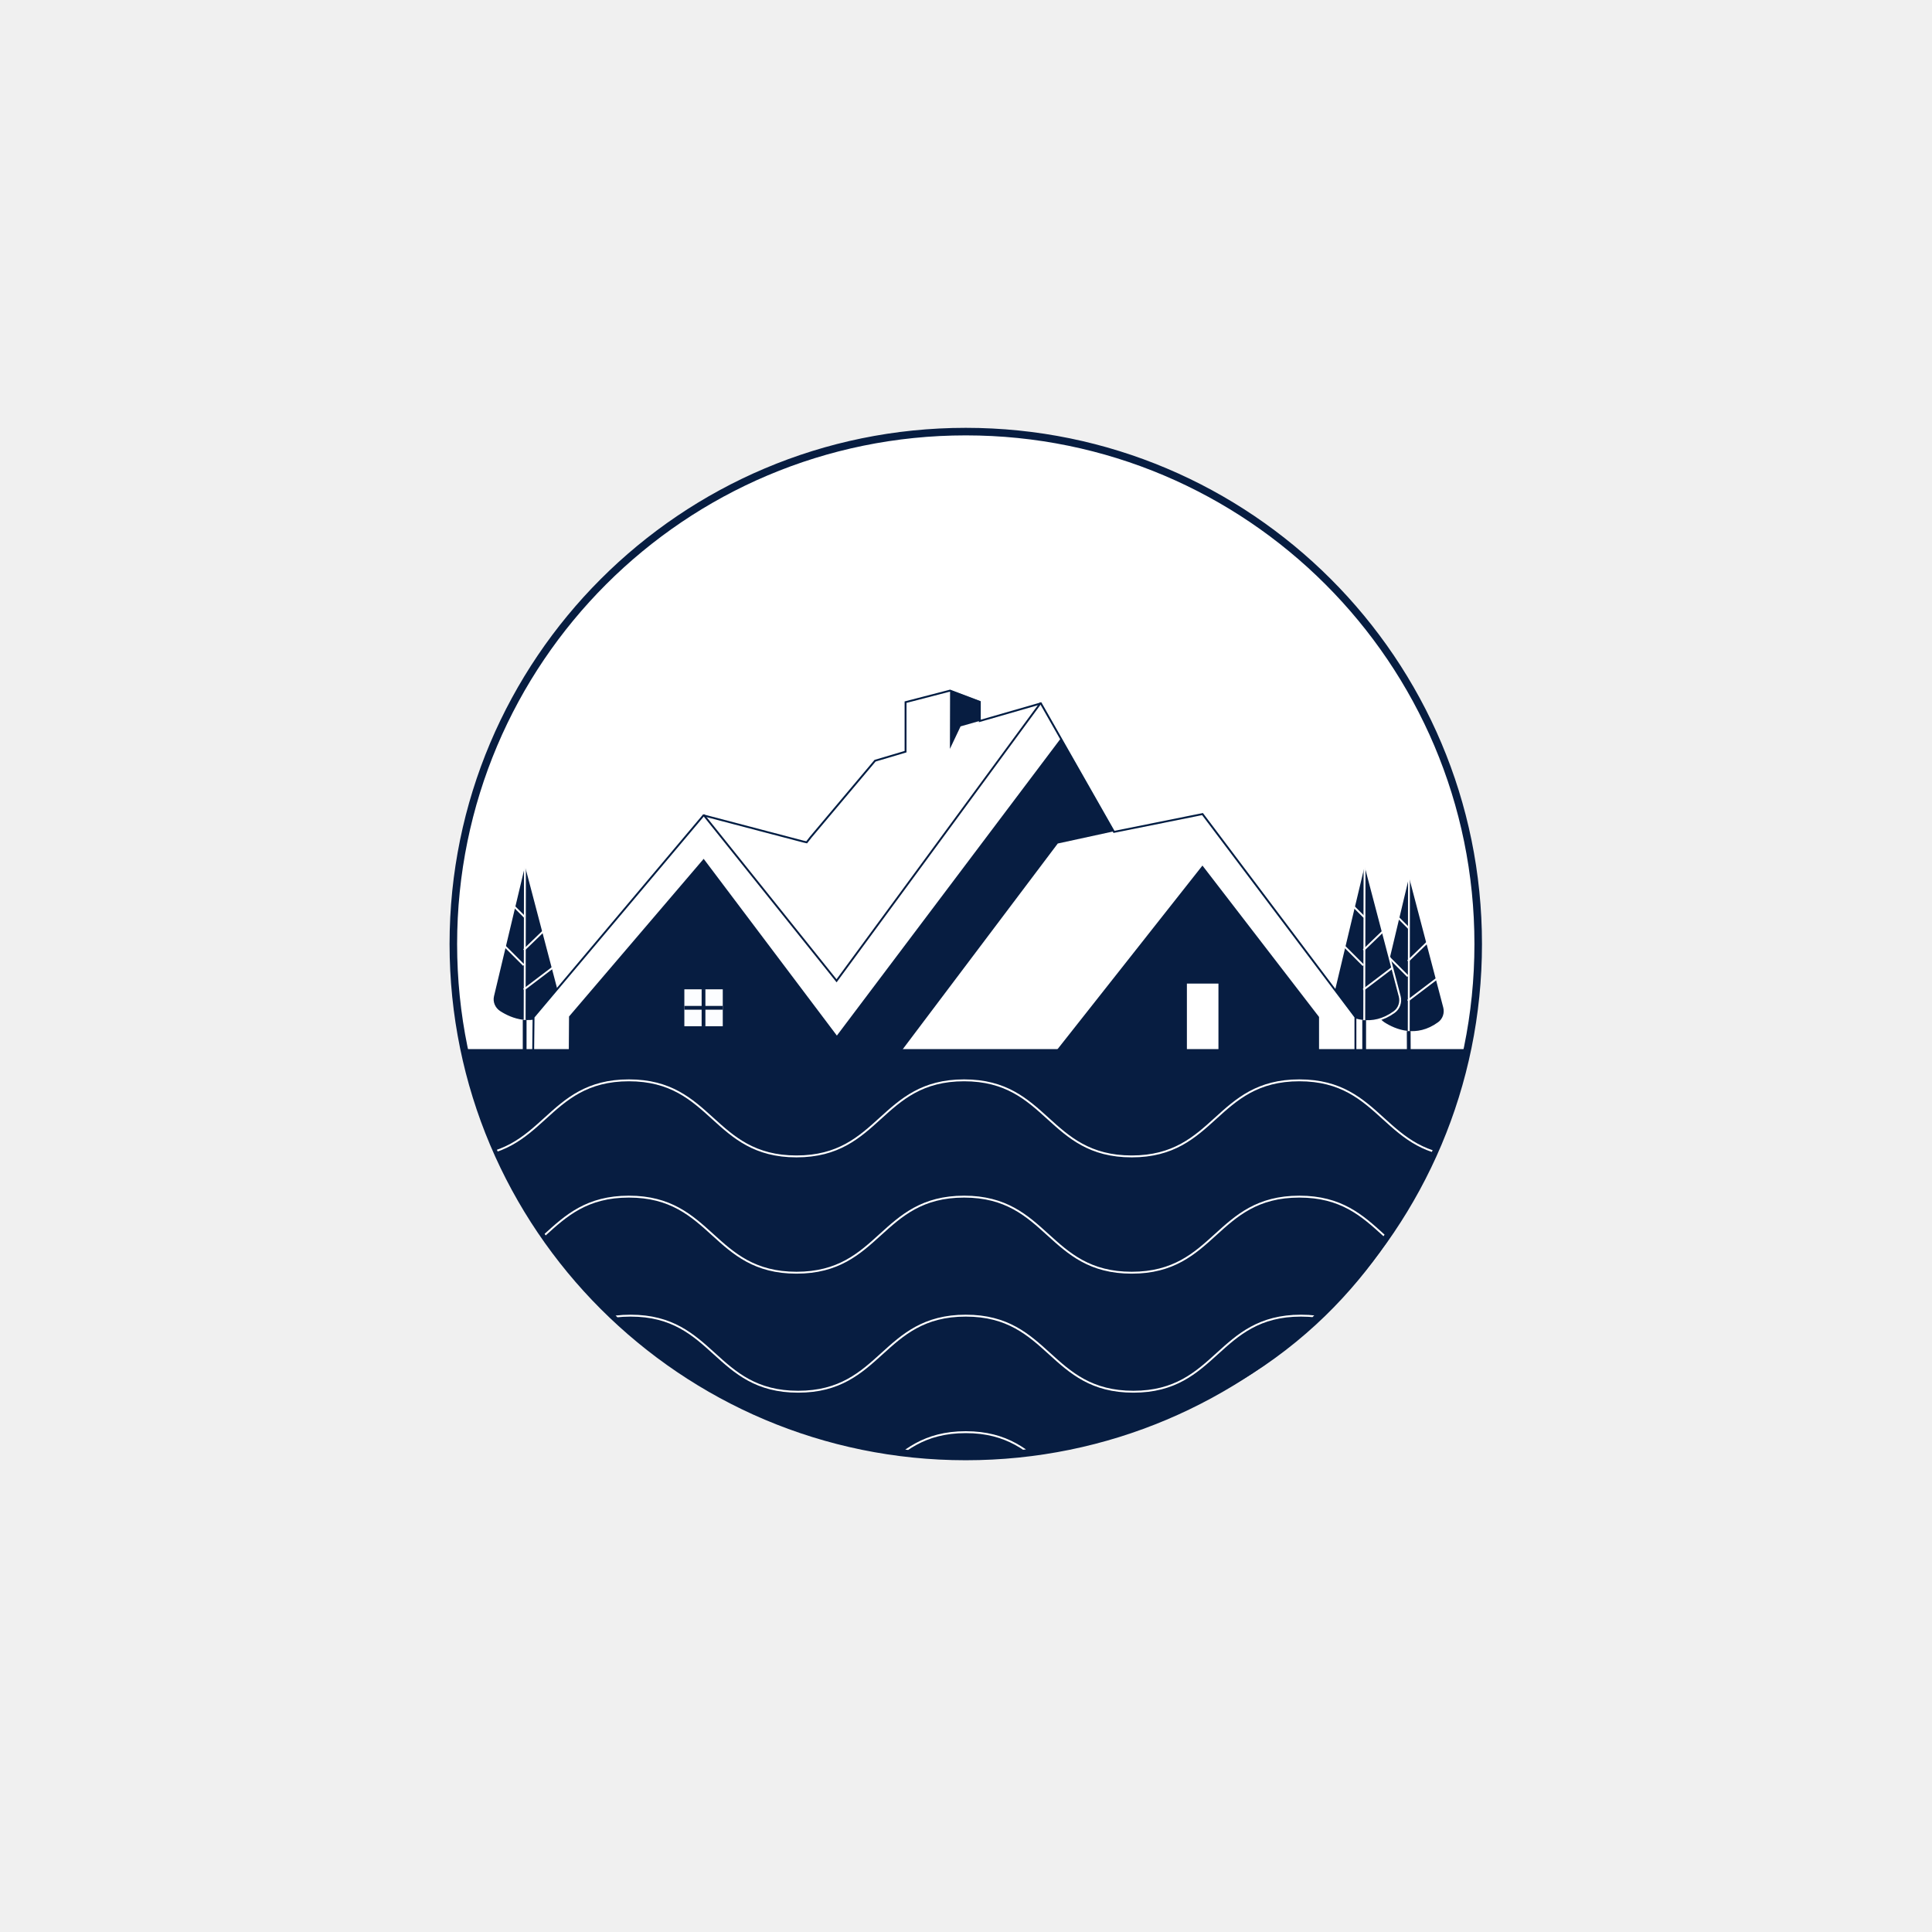
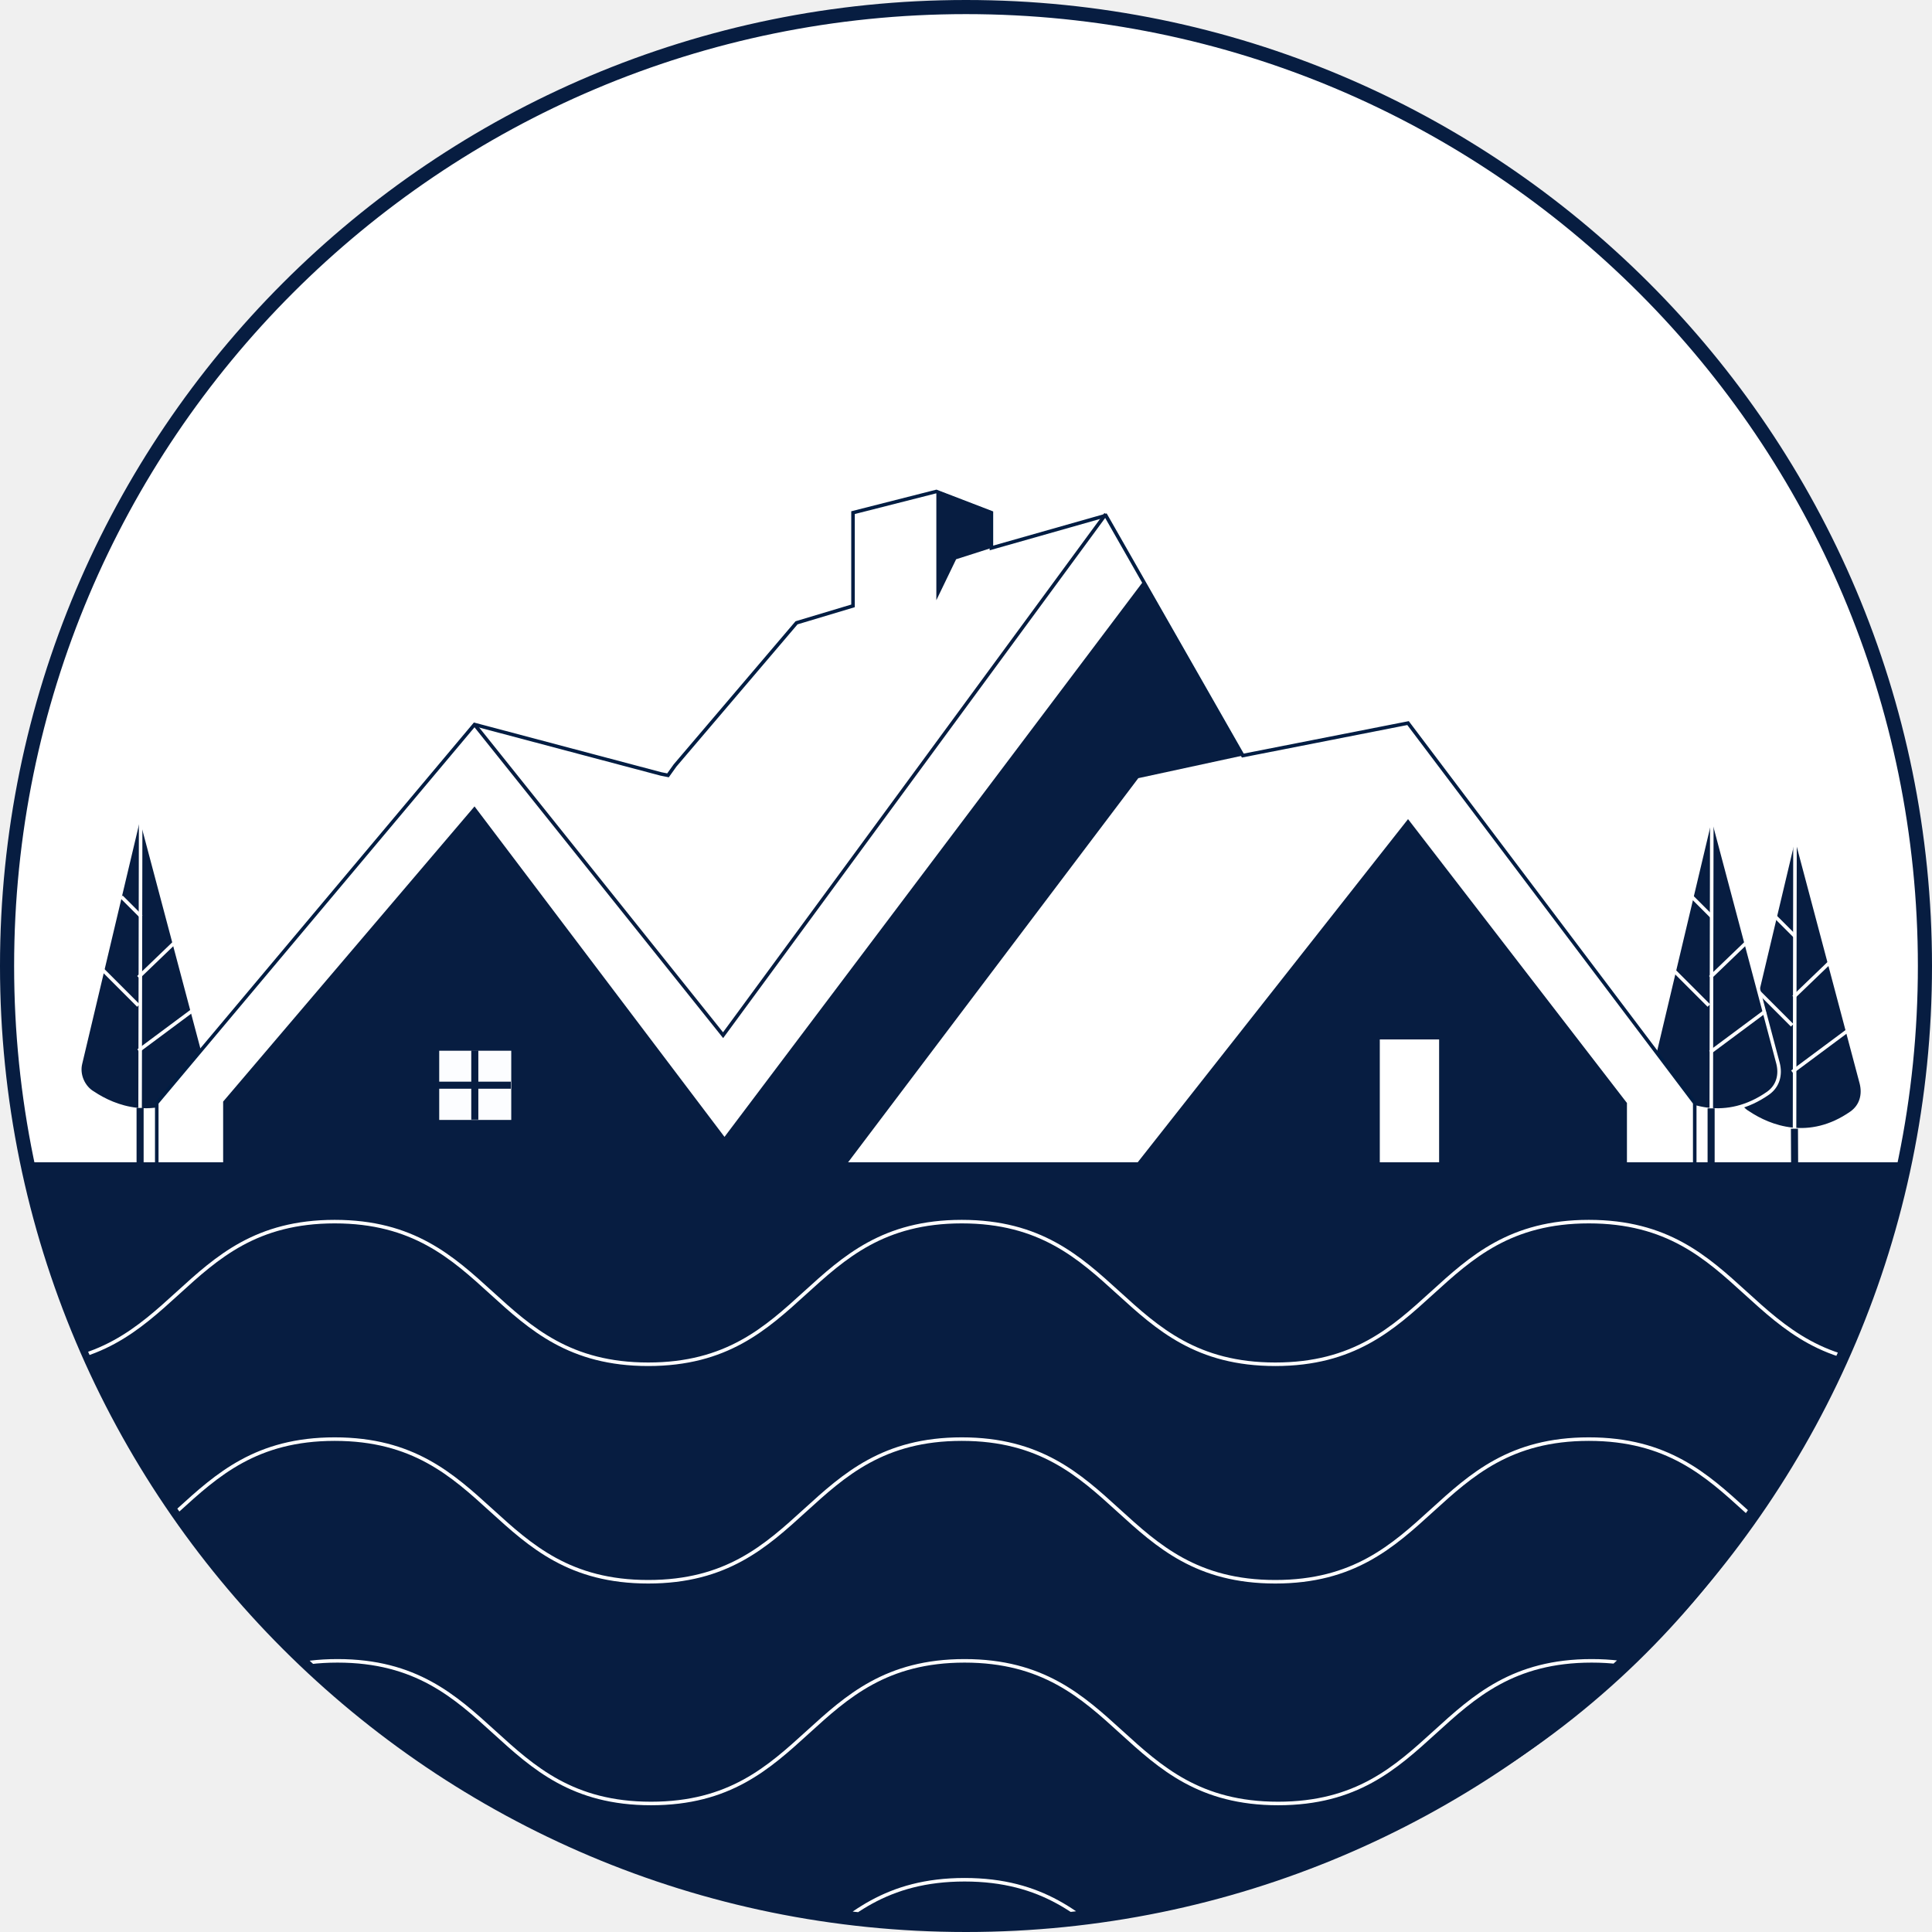
- <svg xmlns="http://www.w3.org/2000/svg" xmlns:xlink="http://www.w3.org/1999/xlink" version="1.1" id="Layer_1" x="0px" y="0px" viewBox="0 0 256 256" style="enable-background:new 0 0 256 256;" xml:space="preserve">
-   <style type="text/css">
- 	.st0{fill:#FFFFFF;stroke:#071D41;stroke-miterlimit:10;}
- 	.st1{fill:#071D41;stroke:#FFFFFF;stroke-width:0.25;stroke-miterlimit:10;}
- 	.st2{fill:none;stroke:#FFFFFF;stroke-width:0.25;stroke-miterlimit:10;}
- 	.st3{fill:#FFFFFF;stroke:#071D41;stroke-width:0.5;stroke-miterlimit:10;}
- 	.st4{fill:#FFFFFF;stroke:#001D43;stroke-width:0.25;stroke-miterlimit:10;}
- 	.st5{fill:#071D41;}
- 	.st6{fill:#FFFFFF;}
- 	.st7{fill:#FCFDFF;}
- 	.st8{fill:none;stroke:#071D41;stroke-width:0.5;stroke-miterlimit:10;}
- 	.st9{fill:none;stroke:#071D41;stroke-width:0.25;stroke-miterlimit:10;}
- 	.st10{clip-path:url(#SVGID_2_);}
- </style>
-   <g>
-     <circle class="st0" cx="127.97" cy="125.09" r="67.9" />
-     <g>
-       <g>
-         <g>
-           <path class="st1" d="M65.34,131.96c-0.2,0.82,0.16,1.66,0.87,2.12c1.52,0.98,4.34,2.14,7.28,0c0.65-0.47,0.93-1.3,0.73-2.08      l-4.66-17.74L65.34,131.96z" />
-           <line class="st2" x1="69.56" y1="114.27" x2="69.51" y2="140.41" />
-           <path class="st2" d="M66.87,125.36l2.53,2.53L66.87,125.36z" />
-           <path class="st2" d="M69.42,125.88l2.57-2.48L69.42,125.88z" />
-           <path class="st2" d="M69.4,131.13l3.86-2.93L69.4,131.13z" />
-           <path class="st2" d="M68.16,120.15l1.36,1.36L68.16,120.15z" />
+ <svg xmlns="http://www.w3.org/2000/svg" xmlns:xlink="http://www.w3.org/1999/xlink" version="1.1" id="Layer_1" x="0px" y="0px" viewBox="0 0 256 256" style="enable-background:new 0 0 256 256">
+   <defs id="defs290" />
+   <style id="style179">
+         .st1{fill:#071d41;stroke-miterlimit:10}.st1,.st2{stroke:#fff;stroke-width:.25}.st2,.st3{stroke-miterlimit:10}.st2{fill:none}.st3{fill:#fff;stroke:#071d41;stroke-width:.5}.st5{fill:#071d41}.st8{fill:none;stroke:#071d41;stroke-width:.5;stroke-miterlimit:10}.st10{clip-path:url(#SVGID_2_)}
+     </style>
+   <g id="g285" transform="matrix(1.871345,0,0,1.871345,-111.5322,-106.1053)">
+     <circle cx="128" cy="125.1" r="67.9" style="fill:#ffffff;stroke:#071d41;stroke-miterlimit:10" id="circle181" />
+     <g id="g257">
+       <g id="g199">
+         <g id="g195">
+           <path class="st1" d="m 65.3,132 c -0.2,0.8 0.2,1.7 0.9,2.1 1.5,1 4.3,2.1 7.3,0 0.7,-0.5 0.9,-1.3 0.7,-2.1 l -4.7,-17.7 z" id="path183" style="fill:#071d41;stroke:#ffffff;stroke-width:0.25;stroke-miterlimit:10" />
+           <line class="st2" x1="69.56" y1="114.27" x2="69.51" y2="140.41" id="line185" style="fill:none;stroke:#ffffff;stroke-width:0.25;stroke-miterlimit:10" />
+           <path class="st2" d="m 66.9,125.4 2.5,2.5 z" id="path187" style="fill:none;stroke:#ffffff;stroke-width:0.25;stroke-miterlimit:10" />
+           <path class="st2" d="M 69.4,125.9 72,123.4 Z" id="path189" style="fill:none;stroke:#ffffff;stroke-width:0.25;stroke-miterlimit:10" />
+           <path class="st2" d="m 69.4,131.1 3.9,-2.9 z" id="path191" style="fill:none;stroke:#ffffff;stroke-width:0.25;stroke-miterlimit:10" />
+           <path class="st2" d="m 68.2,120.2 1.4,1.4 z" id="path193" style="fill:none;stroke:#ffffff;stroke-width:0.25;stroke-miterlimit:10" />
        </g>
-         <line class="st3" x1="69.52" y1="135.15" x2="69.52" y2="139.21" />
+         <line class="st3" x1="69.52" y1="135.15" x2="69.52" y2="139.21" id="line197" style="fill:#ffffff;stroke:#071d41;stroke-width:0.5;stroke-miterlimit:10" />
      </g>
-       <g>
-         <g>
-           <path class="st1" d="M182.48,133.43c-0.2,0.82,0.16,1.66,0.87,2.12c1.52,0.98,4.34,2.14,7.28,0c0.65-0.47,0.93-1.3,0.73-2.08      l-4.66-17.74L182.48,133.43z" />
-           <line class="st2" x1="186.7" y1="115.74" x2="186.66" y2="140.98" />
-           <path class="st2" d="M184.02,126.83l2.53,2.53L184.02,126.83z" />
-           <path class="st2" d="M186.56,127.35l2.57-2.48L186.56,127.35z" />
-           <path class="st2" d="M186.54,132.6l3.86-2.93L186.54,132.6z" />
-           <path class="st2" d="M185.3,121.62l1.36,1.36L185.3,121.62z" />
+       <g id="g217">
+         <g id="g213">
+           <path class="st1" d="m 182.5,133.4 c -0.2,0.8 0.2,1.7 0.9,2.1 1.5,1 4.3,2.1 7.3,0 0.7,-0.5 0.9,-1.3 0.7,-2.1 l -4.7,-17.7 z" id="path201" style="fill:#071d41;stroke:#ffffff;stroke-width:0.25;stroke-miterlimit:10" />
+           <line class="st2" x1="186.7" y1="115.74" x2="186.66" y2="140.98" id="line203" style="fill:none;stroke:#ffffff;stroke-width:0.25;stroke-miterlimit:10" />
+           <path class="st2" d="m 184,126.8 2.5,2.5 z" id="path205" style="fill:none;stroke:#ffffff;stroke-width:0.25;stroke-miterlimit:10" />
+           <path class="st2" d="m 186.6,127.3 2.6,-2.5 z" id="path207" style="fill:none;stroke:#ffffff;stroke-width:0.25;stroke-miterlimit:10" />
+           <path class="st2" d="m 186.5,132.6 3.9,-2.9 z" id="path209" style="fill:none;stroke:#ffffff;stroke-width:0.25;stroke-miterlimit:10" />
+           <path class="st2" d="m 185.3,121.6 1.4,1.4 z" id="path211" style="fill:none;stroke:#ffffff;stroke-width:0.25;stroke-miterlimit:10" />
        </g>
-         <line class="st3" x1="186.66" y1="136.62" x2="186.68" y2="140.74" />
+         <line class="st3" x1="186.66" y1="136.62" x2="186.68" y2="140.74" id="line215" style="fill:#ffffff;stroke:#071d41;stroke-width:0.5;stroke-miterlimit:10" />
      </g>
-       <g>
-         <g>
-           <path class="st1" d="M176.59,131.98c-0.2,0.82,0.16,1.66,0.87,2.12c1.52,0.98,4.34,2.14,7.28,0c0.65-0.47,0.93-1.3,0.73-2.08      l-4.66-17.74L176.59,131.98z" />
-           <line class="st2" x1="180.81" y1="114.29" x2="180.76" y2="140.43" />
-           <path class="st2" d="M178.12,125.38l2.53,2.53L178.12,125.38z" />
-           <path class="st2" d="M180.67,125.9l2.57-2.48L180.67,125.9z" />
-           <path class="st2" d="M180.65,131.15l3.86-2.93L180.65,131.15z" />
-           <path class="st2" d="M179.41,120.17l1.36,1.36L179.41,120.17z" />
+       <g id="g235">
+         <g id="g231">
+           <path class="st1" d="m 176.6,132 c -0.2,0.8 0.2,1.7 0.9,2.1 1.5,1 4.3,2.1 7.3,0 0.7,-0.5 0.9,-1.3 0.7,-2.1 l -4.7,-17.7 z" id="path219" style="fill:#071d41;stroke:#ffffff;stroke-width:0.25;stroke-miterlimit:10" />
+           <line class="st2" x1="180.81" y1="114.29" x2="180.76" y2="140.43" id="line221" style="fill:none;stroke:#ffffff;stroke-width:0.25;stroke-miterlimit:10" />
+           <path class="st2" d="m 178.1,125.4 2.5,2.5 z" id="path223" style="fill:none;stroke:#ffffff;stroke-width:0.25;stroke-miterlimit:10" />
+           <path class="st2" d="m 180.7,125.9 2.6,-2.5 z" id="path225" style="fill:none;stroke:#ffffff;stroke-width:0.25;stroke-miterlimit:10" />
+           <path class="st2" d="m 180.7,131.2 3.9,-2.9 z" id="path227" style="fill:none;stroke:#ffffff;stroke-width:0.25;stroke-miterlimit:10" />
+           <path class="st2" d="m 179.4,120.2 1.4,1.4 z" id="path229" style="fill:none;stroke:#ffffff;stroke-width:0.25;stroke-miterlimit:10" />
        </g>
-         <line class="st3" x1="180.76" y1="135.18" x2="180.76" y2="139.22" />
+         <line class="st3" x1="180.76" y1="135.18" x2="180.76" y2="139.22" id="line233" style="fill:#ffffff;stroke:#071d41;stroke-width:0.5;stroke-miterlimit:10" />
      </g>
-       <polyline class="st4" points="70.65,139.21 70.7,134.77 93.22,108.04 106.44,111.51 106.89,111.61 107.43,110.92 115.95,100.8     119.99,99.6 119.99,93.04 125.89,91.51 129.83,93 129.83,95.53 137.92,93.2 147.61,110.23 159.34,107.87 179.6,134.77     179.6,139.21   " />
-       <polygon class="st5" points="125.87,99.23 127.28,96.25 129.83,95.52 129.83,92.92 125.89,91.43   " />
-       <polygon class="st5" points="174.78,139.22 174.78,134.75 159.33,114.69 139.98,139.21 143.42,139.21   " />
-       <polyline class="st5" points="75.37,139.21 75.4,134.69 93.24,113.8 110.89,137.22 140.59,97.8 147.61,110.15 140.16,111.77     119.48,139.21   " />
-       <rect x="157.27" y="130.33" class="st6" width="4.18" height="8.8" />
-       <g>
-         <rect x="90.68" y="131.09" class="st7" width="5.09" height="4.89" />
-         <line class="st8" x1="93.22" y1="131.08" x2="93.22" y2="135.98" />
-         <line class="st8" x1="95.77" y1="133.54" x2="90.68" y2="133.54" />
+       <polyline points="70.7,139.2 70.7,134.8 93.2,108 106.4,111.5 106.9,111.6 107.4,110.9 116,100.8 120,99.6 120,93 125.9,91.5 129.8,93 129.8,95.5 137.9,93.2 147.6,110.2 159.3,107.9 179.6,134.8 179.6,139.2" style="fill:#ffffff;stroke:#001d43;stroke-width:0.25;stroke-miterlimit:10" id="polyline237" />
+       <polygon class="st5" points="125.9,91.4 125.9,99.2 127.3,96.3 129.8,95.5 129.8,92.9 " id="polygon239" style="fill:#071d41" />
+       <polygon class="st5" points="143.4,139.2 174.8,139.2 174.8,134.8 159.3,114.7 140,139.2 " id="polygon241" style="fill:#071d41" />
+       <polyline class="st5" points="75.4,139.2 75.4,134.7 93.2,113.8 110.9,137.2 140.6,97.8 147.6,110.2 140.2,111.8 119.5,139.2" id="polyline243" style="fill:#071d41" />
+       <rect x="157.3" y="130.3" width="4.2" height="8.8" style="fill:#ffffff" id="rect245" />
+       <g id="g253">
+         <rect x="90.7" y="131.1" width="5.1" height="4.9" style="fill:#fcfdff" id="rect247" />
+         <line class="st8" x1="93.22" y1="131.08" x2="93.22" y2="135.98" id="line249" style="fill:none;stroke:#071d41;stroke-width:0.5;stroke-miterlimit:10" />
+         <line class="st8" x1="95.77" y1="133.54" x2="90.68" y2="133.54" id="line251" style="fill:none;stroke:#071d41;stroke-width:0.5;stroke-miterlimit:10" />
      </g>
-       <polyline class="st9" points="93.22,107.96 110.85,129.96 137.92,93.11   " />
+       <polyline points="93.2,108 110.8,130 137.9,93.1" style="fill:none;stroke:#071d41;stroke-width:0.25;stroke-miterlimit:10" id="polyline255" />
    </g>
-     <path class="st5" d="M61.4,139.01h132.73c0,0-6.28,50.51-64.68,53.95C129.44,192.97,77.2,196,61.4,139.01z" />
-     <g>
-       <defs>
-         <circle id="SVGID_1_" cx="127.85" cy="124.64" r="67.9" />
+     <path class="st5" d="m 61.4,139 h 132.7 c 0,0 -6.3,50.5 -64.7,54 0,0 -52.2,3 -68,-54 z" id="path259" style="fill:#071d41" />
+     <g id="g283">
+       <defs id="defs262">
+         <circle id="SVGID_1_" cx="127.8" cy="124.6" r="67.9" />
      </defs>
      <clipPath id="SVGID_2_">
-         <use xlink:href="#SVGID_1_" style="overflow:visible;" />
+         <use xlink:href="#SVGID_1_" style="overflow:visible" id="use264" x="0" y="0" width="100%" height="100%" />
      </clipPath>
-       <g class="st10">
-         <path class="st2" d="M38.93,143.15c11.1,0,11.1,10.08,22.2,10.08c11.1,0,11.1-10.08,22.2-10.08c11.1,0,11.1,10.08,22.21,10.08     c11.1,0,11.1-10.08,22.21-10.08c11.1,0,11.1,10.08,22.21,10.08c11.1,0,11.1-10.08,22.21-10.08c11.11,0,11.11,10.08,22.21,10.08     s11.11-10.08,22.21-10.08" />
+       <g class="st10" clip-path="url(#SVGID_2_)" id="g269">
+         <path class="st2" d="m 38.9,143.2 c 11.1,0 11.1,10.1 22.2,10.1 11.1,0 11.1,-10.1 22.2,-10.1 11.1,0 11.1,10.1 22.2,10.1 11.1,0 11.1,-10.1 22.2,-10.1 11.1,0 11.1,10.1 22.2,10.1 11.1,0 11.1,-10.1 22.2,-10.1 11.1,0 11.1,10.1 22.2,10.1 11.1,0 11.1,-10.1 22.2,-10.1" id="path267" style="fill:none;stroke:#ffffff;stroke-width:0.25;stroke-miterlimit:10" />
      </g>
-       <g class="st10">
-         <path class="st2" d="M38.93,158.56c11.1,0,11.1,10.08,22.2,10.08c11.1,0,11.1-10.08,22.2-10.08c11.1,0,11.1,10.08,22.21,10.08     c11.1,0,11.1-10.08,22.21-10.08c11.1,0,11.1,10.08,22.21,10.08c11.1,0,11.1-10.08,22.21-10.08c11.11,0,11.11,10.08,22.21,10.08     c11.11,0,11.11-10.08,22.21-10.08" />
+       <g class="st10" clip-path="url(#SVGID_2_)" id="g273">
+         <path class="st2" d="m 38.9,158.6 c 11.1,0 11.1,10.1 22.2,10.1 11.1,0 11.1,-10.1 22.2,-10.1 11.1,0 11.1,10.1 22.2,10.1 11.1,0 11.1,-10.1 22.2,-10.1 11.1,0 11.1,10.1 22.2,10.1 11.1,0 11.1,-10.1 22.2,-10.1 11.1,0 11.1,10.1 22.2,10.1 11.1,0 11.1,-10.1 22.2,-10.1" id="path271" style="fill:none;stroke:#ffffff;stroke-width:0.25;stroke-miterlimit:10" />
      </g>
-       <g class="st10">
-         <path class="st2" d="M39.15,174.33c11.1,0,11.1,10.08,22.2,10.08c11.1,0,11.1-10.08,22.2-10.08c11.1,0,11.1,10.08,22.21,10.08     c11.1,0,11.1-10.08,22.21-10.08c11.1,0,11.1,10.08,22.21,10.08c11.1,0,11.1-10.08,22.21-10.08c11.11,0,11.11,10.08,22.21,10.08     s11.11-10.08,22.21-10.08" />
+       <g class="st10" clip-path="url(#SVGID_2_)" id="g277">
+         <path class="st2" d="m 39.1,174.3 c 11.1,0 11.1,10.1 22.2,10.1 11.1,0 11.1,-10.1 22.2,-10.1 11.1,0 11.1,10.1 22.2,10.1 11.1,0 11.1,-10.1 22.2,-10.1 11.1,0 11.1,10.1 22.2,10.1 11.1,0 11.1,-10.1 22.2,-10.1 11.1,0 11.1,10.1 22.2,10.1 11.1,0 11.1,-10.1 22.2,-10.1" id="path275" style="fill:none;stroke:#ffffff;stroke-width:0.25;stroke-miterlimit:10" />
      </g>
-       <g class="st10">
-         <path class="st2" d="M39.15,189.77c11.1,0,11.1,10.08,22.2,10.08c11.1,0,11.1-10.08,22.2-10.08c11.1,0,11.1,10.08,22.21,10.08     c11.1,0,11.1-10.08,22.21-10.08c11.1,0,11.1,10.08,22.21,10.08c11.1,0,11.1-10.08,22.21-10.08c11.11,0,11.11,10.08,22.21,10.08     s11.11-10.08,22.21-10.08" />
+       <g class="st10" clip-path="url(#SVGID_2_)" id="g281">
+         <path class="st2" d="m 39.1,189.8 c 11.1,0 11.1,10.1 22.2,10.1 11.1,0 11.1,-10.1 22.2,-10.1 11.1,0 11.1,10.1 22.2,10.1 11.1,0 11.1,-10.1 22.2,-10.1 11.1,0 11.1,10.1 22.2,10.1 11.1,0 11.1,-10.1 22.2,-10.1 11.1,0 11.1,10.1 22.2,10.1 11.1,0 11.1,-10.1 22.2,-10.1" id="path279" style="fill:none;stroke:#ffffff;stroke-width:0.25;stroke-miterlimit:10" />
      </g>
    </g>
  </g>
</svg>
